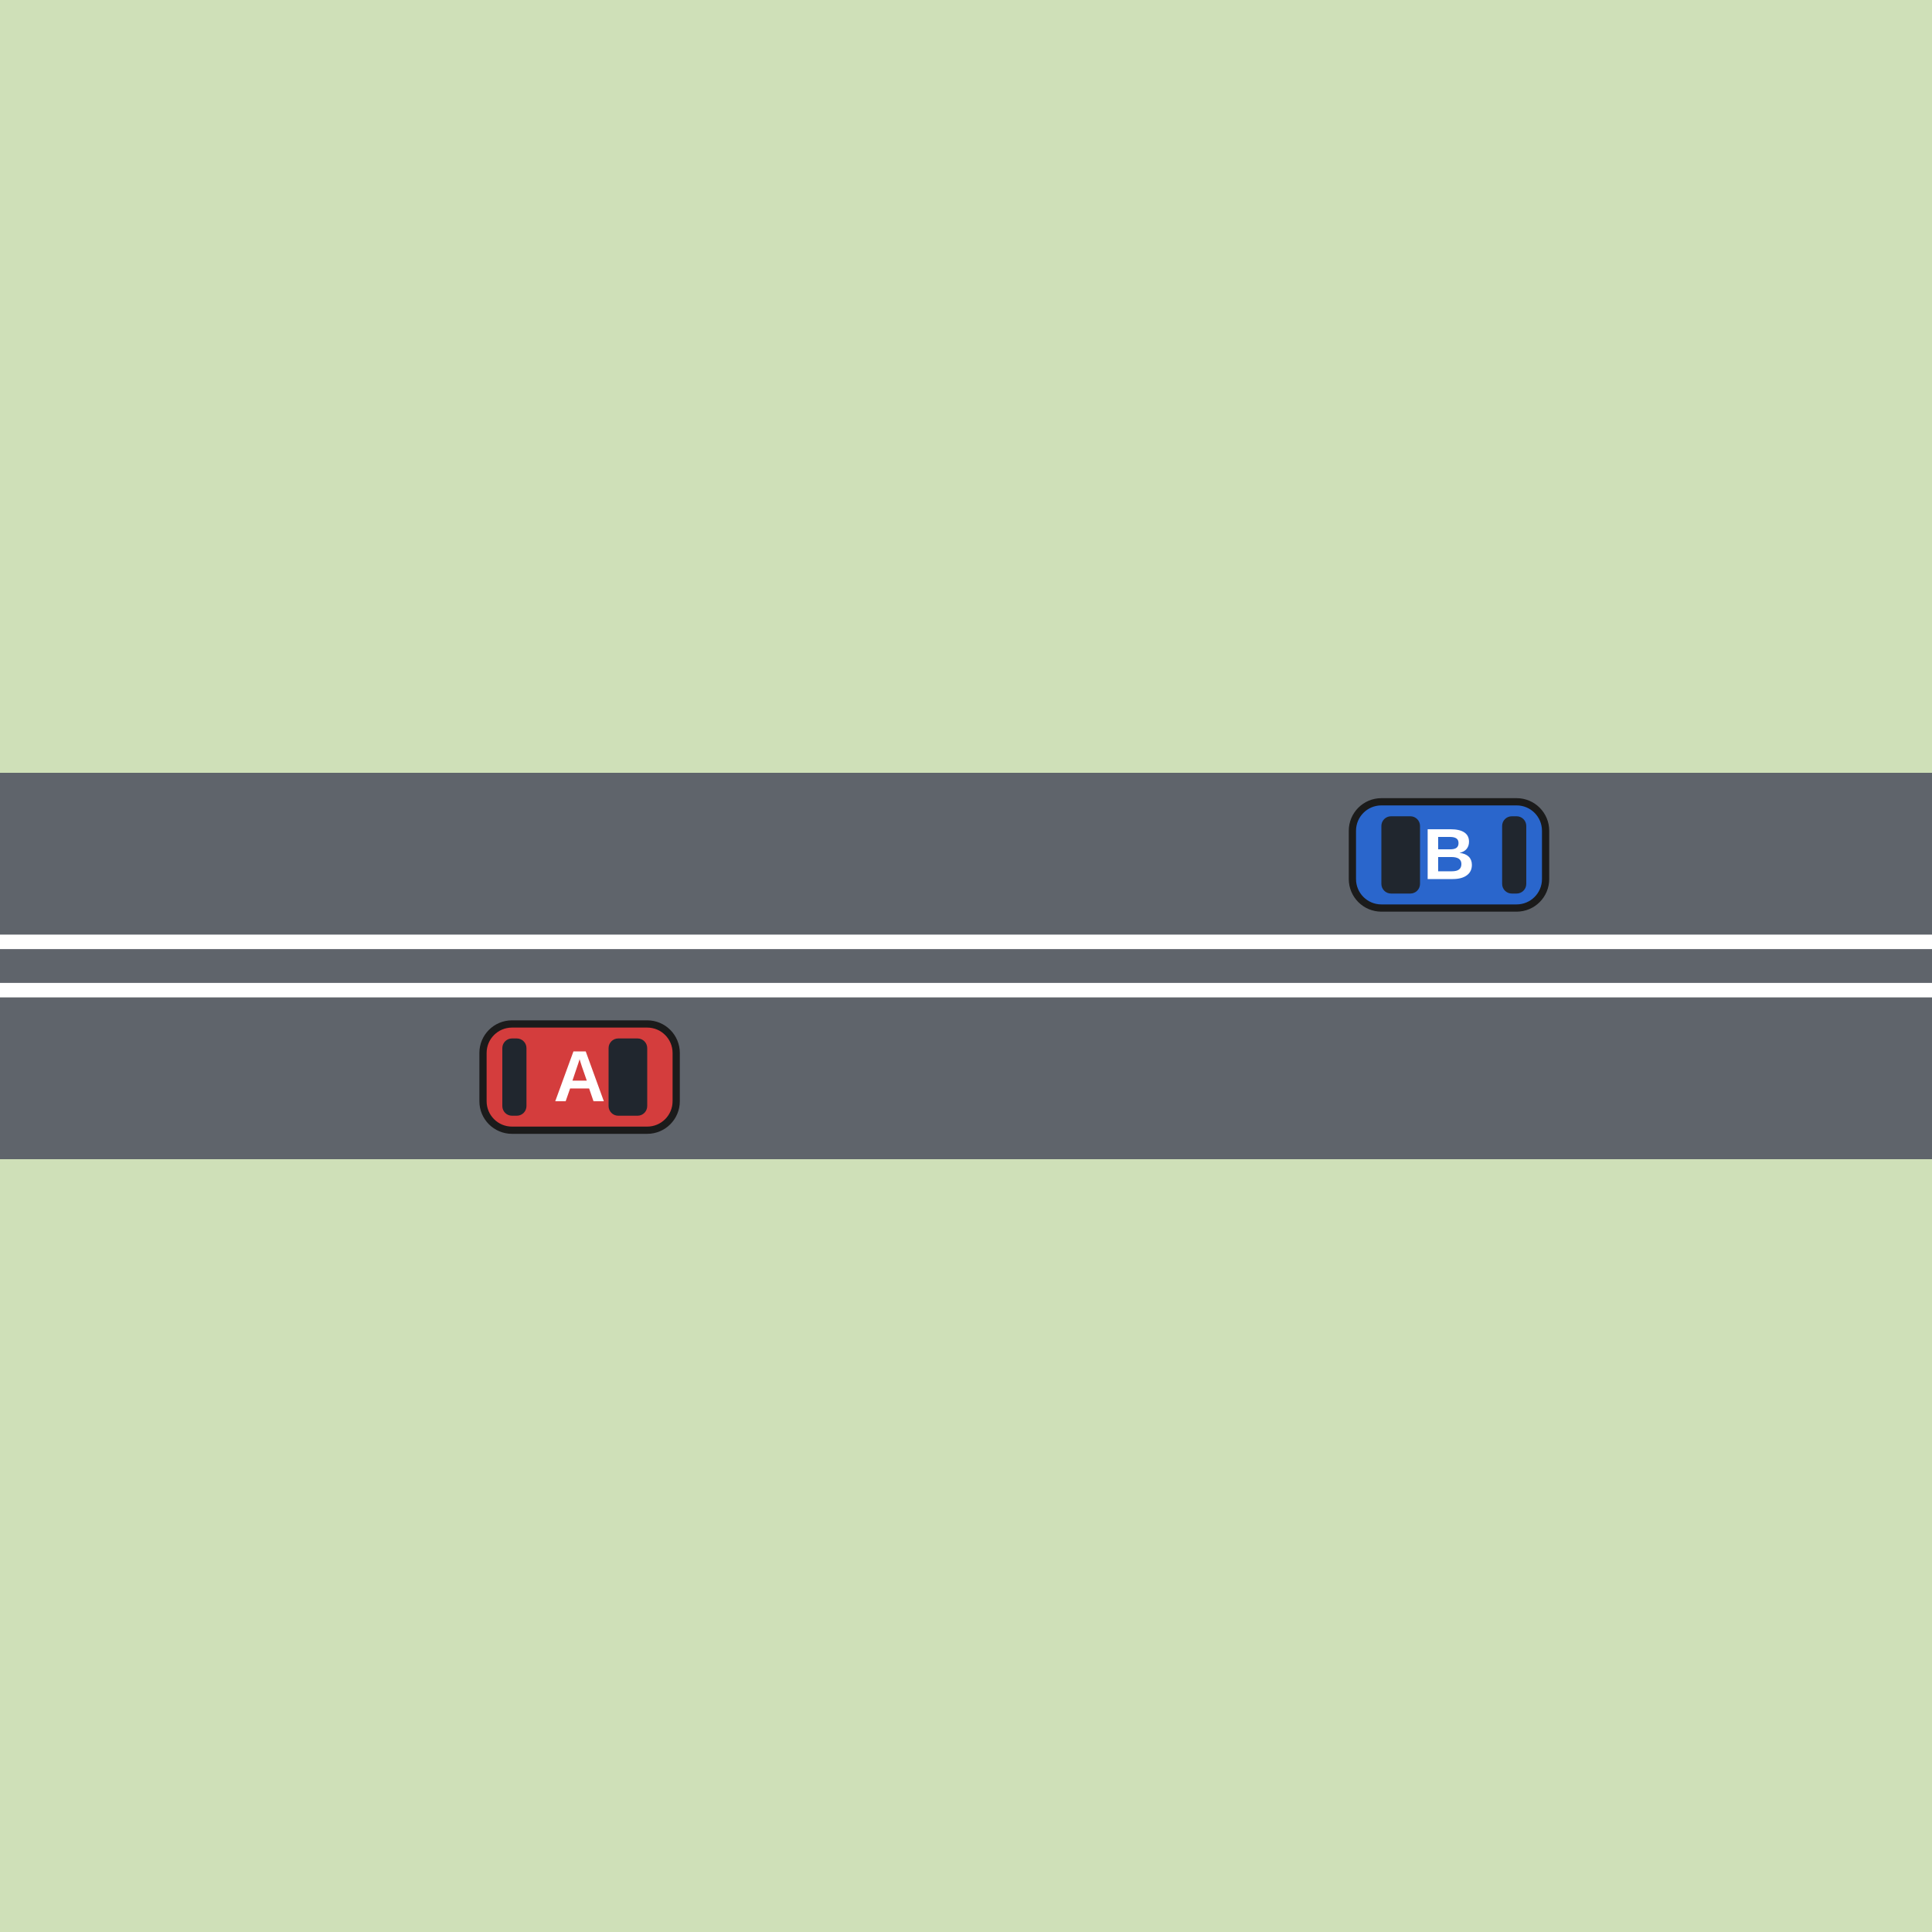
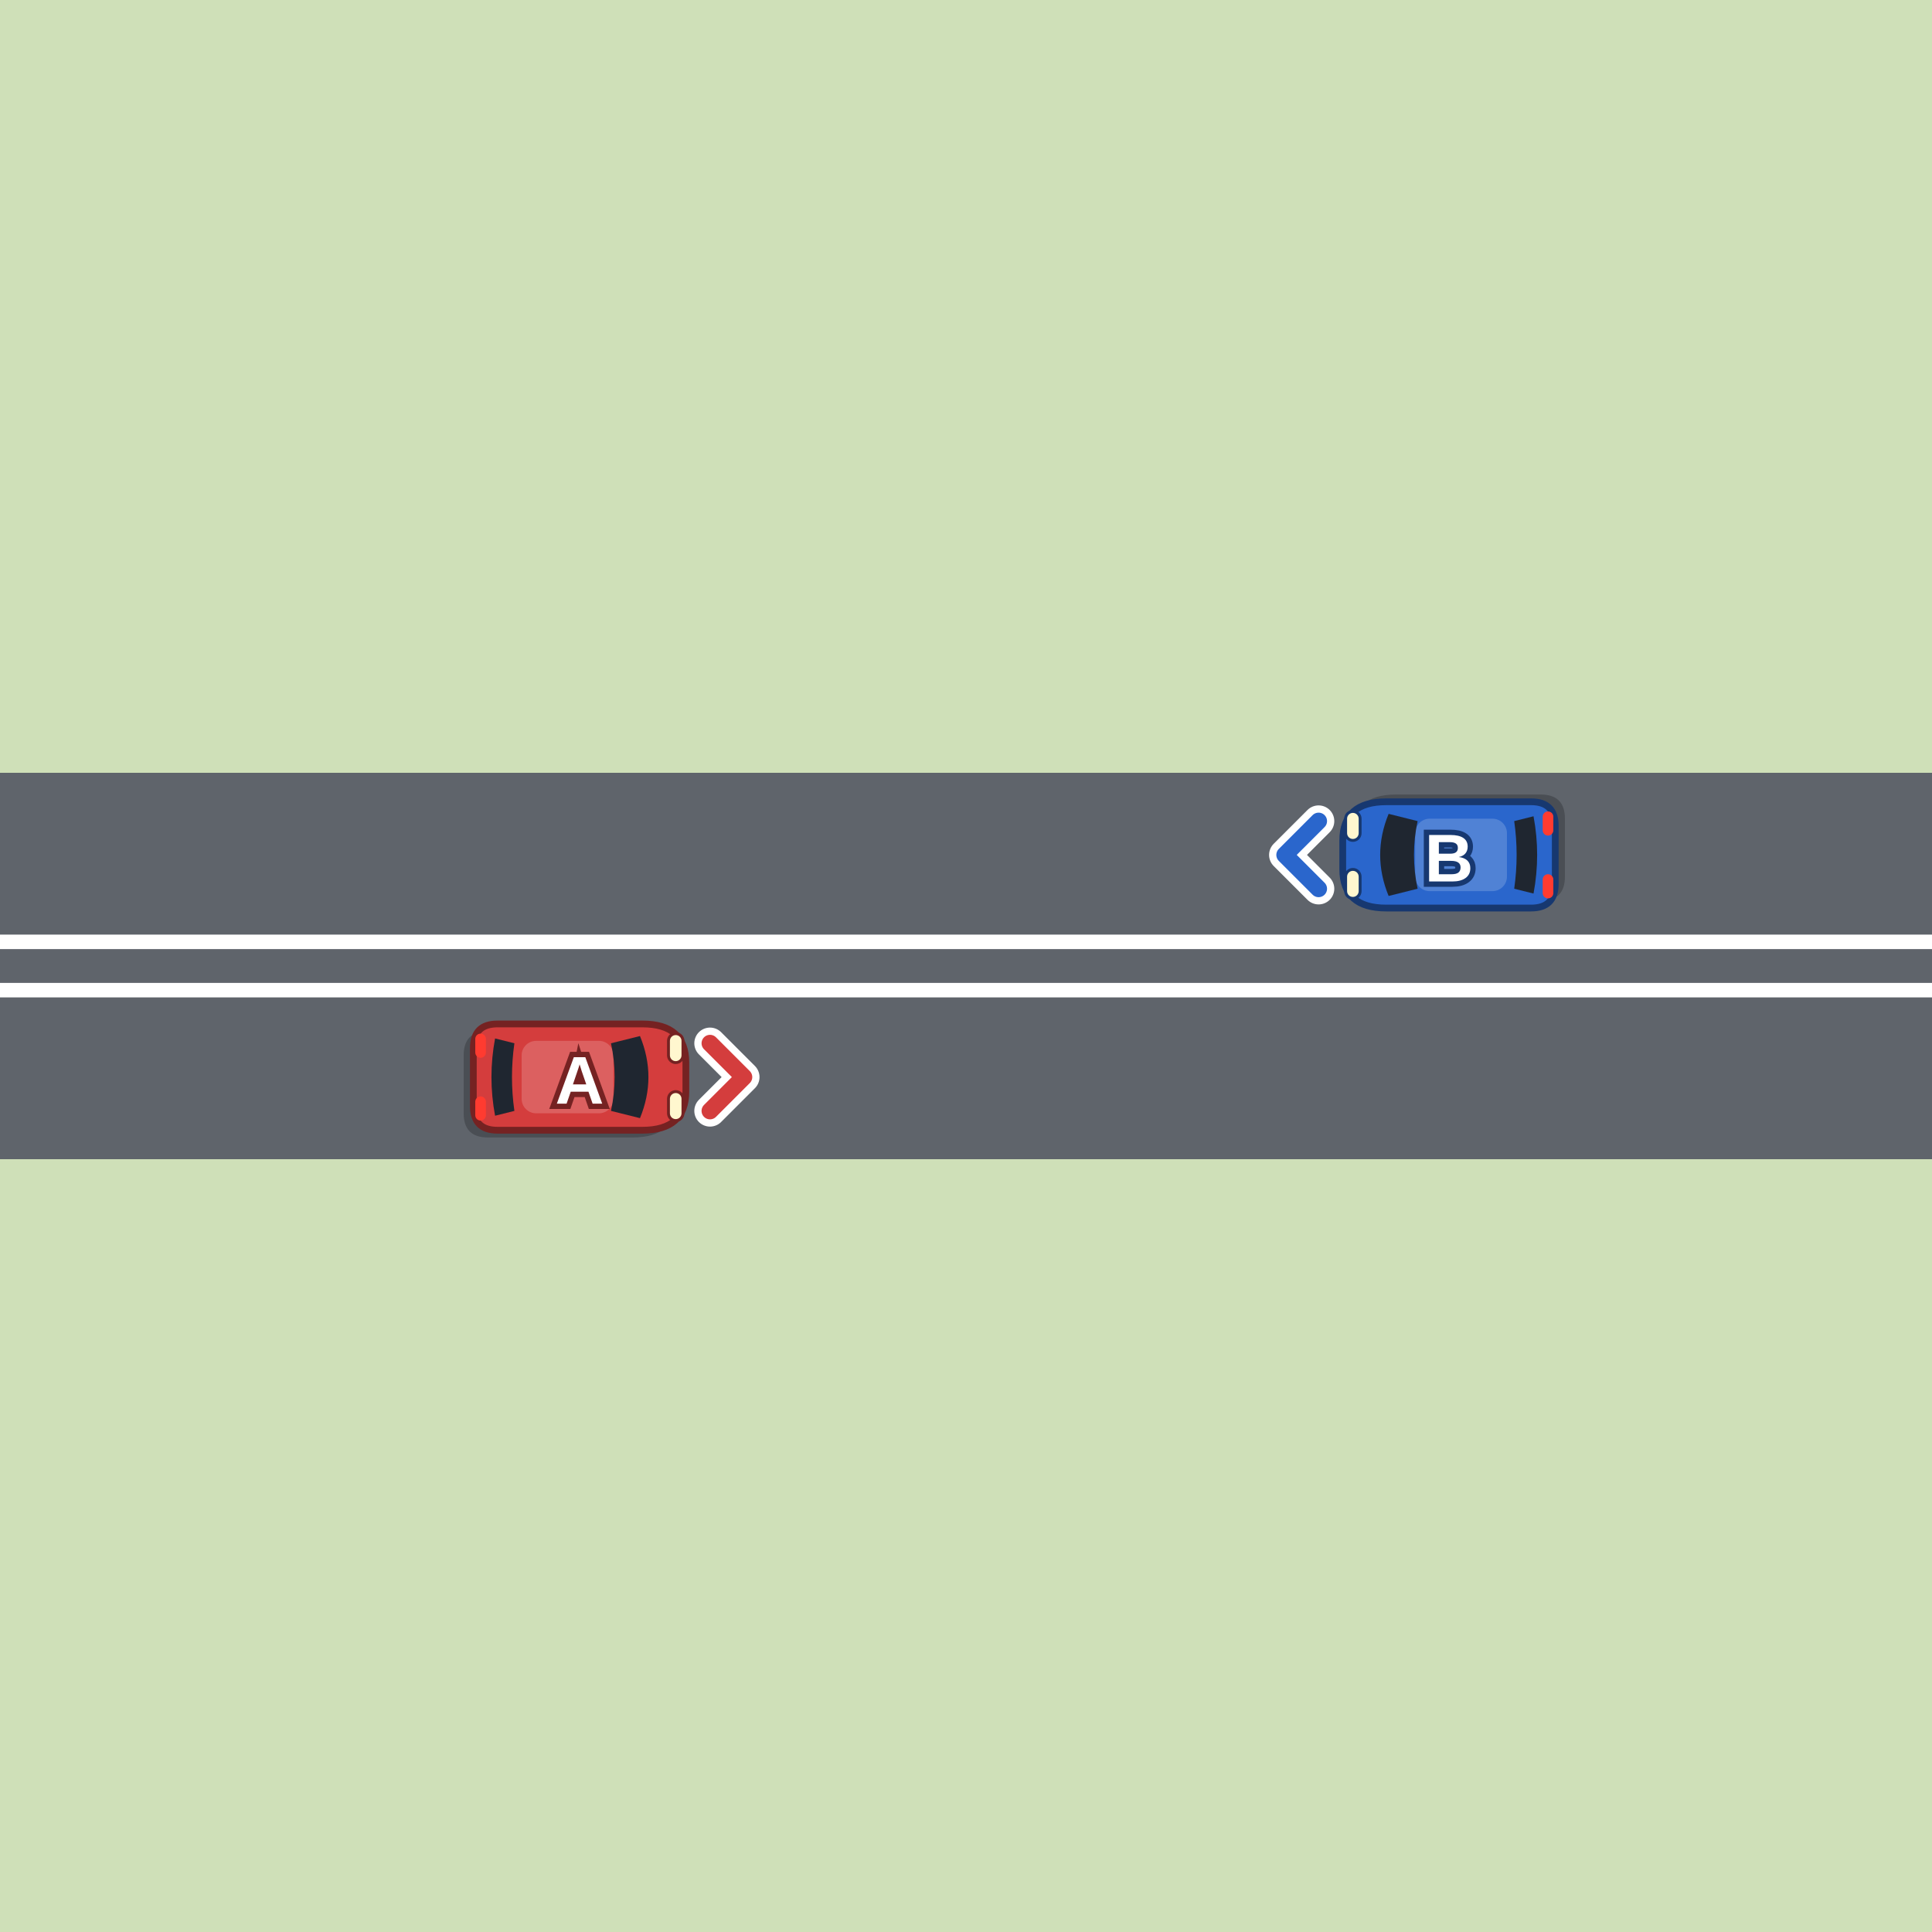
<svg xmlns="http://www.w3.org/2000/svg" viewBox="0 0 400 400" role="img" aria-labelledby="t d">
  <defs>
    <marker id="punta-A" viewBox="0 0 10 10" refX="5" refY="5" markerWidth="4" markerHeight="4" orient="auto-start-reverse">
      <path d="M0,0 L10,5 L0,10 z" fill="#d43d3d" />
    </marker>
    <marker id="punta-B" viewBox="0 0 10 10" refX="5" refY="5" markerWidth="4" markerHeight="4" orient="auto-start-reverse">
      <path d="M0,0 L10,5 L0,10 z" fill="#2a66cc" />
    </marker>
    <marker id="punta-C" viewBox="0 0 10 10" refX="5" refY="5" markerWidth="4" markerHeight="4" orient="auto-start-reverse">
      <path d="M0,0 L10,5 L0,10 z" fill="#e3a21a" />
    </marker>
    <marker id="punta-D" viewBox="0 0 10 10" refX="5" refY="5" markerWidth="4" markerHeight="4" orient="auto-start-reverse">
      <path d="M0,0 L10,5 L0,10 z" fill="#2e9a4f" />
    </marker>
  </defs>
  <rect x="0" y="0" width="400" height="400" fill="#cfe0b8" />
  <rect x="0" y="160.0" width="400" height="80" fill="#5f646b" />
  <line x1="0" y1="195" x2="400" y2="195" stroke="#ffffff" stroke-width="3" />
  <line x1="0" y1="205" x2="400" y2="205" stroke="#ffffff" stroke-width="3" />
  <g transform="translate(120.0 223.0) rotate(90.0)">
-     <rect x="-11.0" y="-20.0" width="22" height="40" rx="6" fill="#d43d3d" stroke="#1b1b1b" stroke-width="1.5" />
-     <rect x="-8.0" y="-14.0" width="16" height="8" rx="2" fill="#20262e" />
-     <rect x="-8.0" y="11.0" width="16" height="5" rx="2" fill="#20262e" />
-     <text x="0" y="5" transform="rotate(-90.0)" text-anchor="middle" font-family="Arial, Helvetica, sans-serif" font-weight="bold" font-size="15" fill="#fff">A</text>
+     <path d="M-11.0,-13.0 Q-11.0,-22.0 -3.0,-22.0 L3.0,-22.0 Q11.0,-22.0 11.0,-13.0 L11.0,17.0 Q11.0,22.0 6.0,22.0 L-6.0,22.0 Q-11.0,22.0 -11.0,17.0 Z" transform="translate(1.5 2)" fill="#000" opacity=".22" />
+     <path d="M-11.0,-13.0 Q-11.0,-22.0 -3.0,-22.0 L3.0,-22.0 Q11.0,-22.0 11.0,-13.0 L11.0,17.0 Q11.0,22.0 6.0,22.0 L-6.0,22.0 Q-11.0,22.0 -11.0,17.0 Z" fill="#d43d3d" stroke="#752222" stroke-width="1.4" />
+     <rect x="-7.5" y="-7.0" width="15" height="19" rx="3" fill="#dc6060" />
+     <path d="M-8.5,-12.5 Q0,-16.0 8.5,-12.5 L7.0,-6.5 Q0,-8.0 -7.0,-6.5 Z" fill="#1f2630" />
+     <path d="M-7.0,13.5 Q0,14.5 7.0,13.5 L8.0,17.5 Q0,19.0 -8.0,17.5 Z" fill="#1f2630" />
+     <rect x="-9.0" y="-21.4" width="6" height="3" rx="1.5" fill="#fff7cf" stroke="#752222" stroke-width=".6" />
+     <rect x="3.0" y="-21.4" width="6" height="3" rx="1.5" fill="#fff7cf" stroke="#752222" stroke-width=".6" />
+     <rect x="-9.0" y="19.4" width="5" height="2.2" rx="1.1" fill="#ff3b30" />
+     <rect x="4.0" y="19.4" width="5" height="2.2" rx="1.1" fill="#ff3b30" />
+     <text x="0" y="5.5" transform="translate(0 0.0) rotate(-90.0)" text-anchor="middle" font-family="-apple-system, 'Helvetica Neue', Arial, sans-serif" font-weight="800" font-size="14" fill="#fff" stroke="#752222" stroke-width="2.2" paint-order="stroke">A</text>
+     <g class="sentido" data-letra="A" fill="none" stroke-linecap="round" stroke-linejoin="round">
+       <path d="M-7,-27.0 L0,-34.0 L7,-27.0" stroke="#fff" stroke-width="6.5" />
+       <path d="M-7,-27.0 L0,-34.0 L7,-27.0" stroke="#d43d3d" stroke-width="3.5" />
+     </g>
  </g>
  <g transform="translate(300.0 177.0) rotate(270.0)">
-     <rect x="-11.0" y="-20.0" width="22" height="40" rx="6" fill="#2a66cc" stroke="#1b1b1b" stroke-width="1.5" />
-     <rect x="-8.0" y="-14.0" width="16" height="8" rx="2" fill="#20262e" />
-     <rect x="-8.0" y="11.0" width="16" height="5" rx="2" fill="#20262e" />
-     <text x="0" y="5" transform="rotate(-270.0)" text-anchor="middle" font-family="Arial, Helvetica, sans-serif" font-weight="bold" font-size="15" fill="#fff">B</text>
+     <path d="M-11.0,-13.0 Q-11.0,-22.0 -3.0,-22.0 L3.0,-22.0 Q11.0,-22.0 11.0,-13.0 L11.0,17.0 Q11.0,22.0 6.0,22.0 L-6.0,22.0 Q-11.0,22.0 -11.0,17.0 Z" transform="translate(1.5 2)" fill="#000" opacity=".22" />
+     <path d="M-11.0,-13.0 Q-11.0,-22.0 -3.0,-22.0 L3.0,-22.0 Q11.0,-22.0 11.0,-13.0 L11.0,17.0 Q11.0,22.0 6.0,22.0 L-6.0,22.0 Q-11.0,22.0 -11.0,17.0 Z" fill="#2a66cc" stroke="#173870" stroke-width="1.4" />
+     <rect x="-7.5" y="-7.0" width="15" height="19" rx="3" fill="#5082d5" />
+     <path d="M-8.5,-12.5 Q0,-16.0 8.5,-12.5 L7.0,-6.5 Q0,-8.0 -7.0,-6.5 Z" fill="#1f2630" />
+     <path d="M-7.0,13.5 Q0,14.5 7.0,13.5 L8.0,17.5 Q0,19.0 -8.0,17.5 Z" fill="#1f2630" />
+     <rect x="-9.0" y="-21.4" width="6" height="3" rx="1.5" fill="#fff7cf" stroke="#173870" stroke-width=".6" />
+     <rect x="3.0" y="-21.4" width="6" height="3" rx="1.5" fill="#fff7cf" stroke="#173870" stroke-width=".6" />
+     <rect x="-9.0" y="19.4" width="5" height="2.2" rx="1.1" fill="#ff3b30" />
+     <rect x="4.0" y="19.4" width="5" height="2.2" rx="1.1" fill="#ff3b30" />
+     <text x="0" y="5.5" transform="translate(0 0.0) rotate(-270.0)" text-anchor="middle" font-family="-apple-system, 'Helvetica Neue', Arial, sans-serif" font-weight="800" font-size="14" fill="#fff" stroke="#173870" stroke-width="2.2" paint-order="stroke">B</text>
+     <g class="sentido" data-letra="B" fill="none" stroke-linecap="round" stroke-linejoin="round">
+       <path d="M-7,-27.0 L0,-34.0 L7,-27.0" stroke="#fff" stroke-width="6.5" />
+       <path d="M-7,-27.0 L0,-34.0 L7,-27.0" stroke="#2a66cc" stroke-width="3.5" />
+     </g>
  </g>
</svg>
